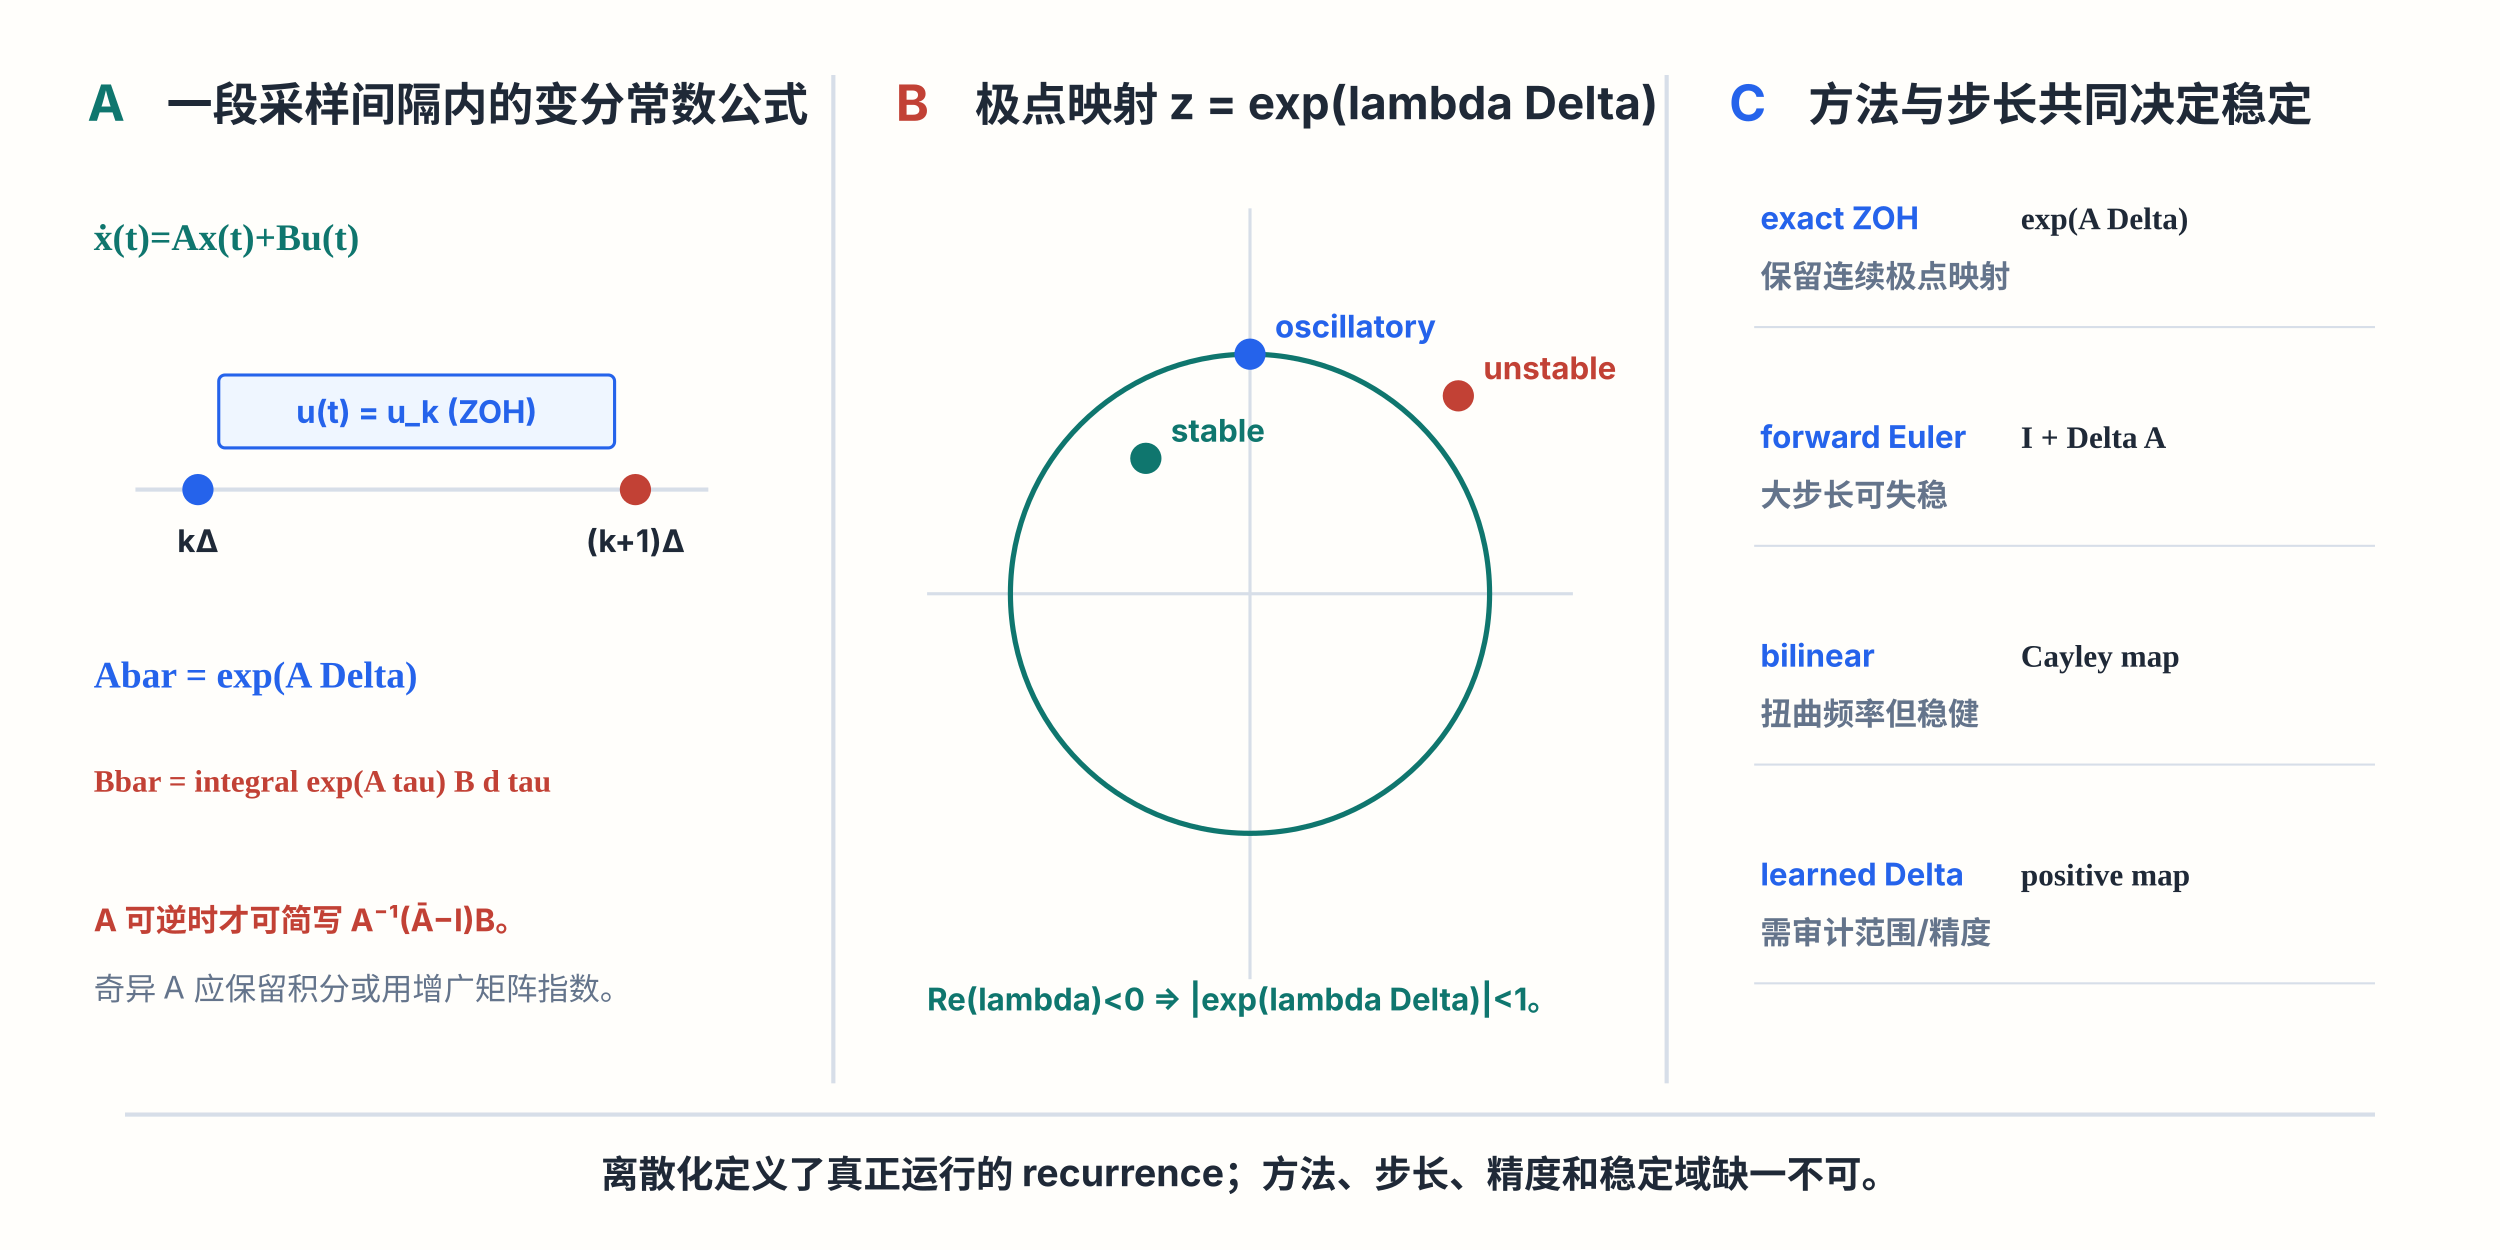
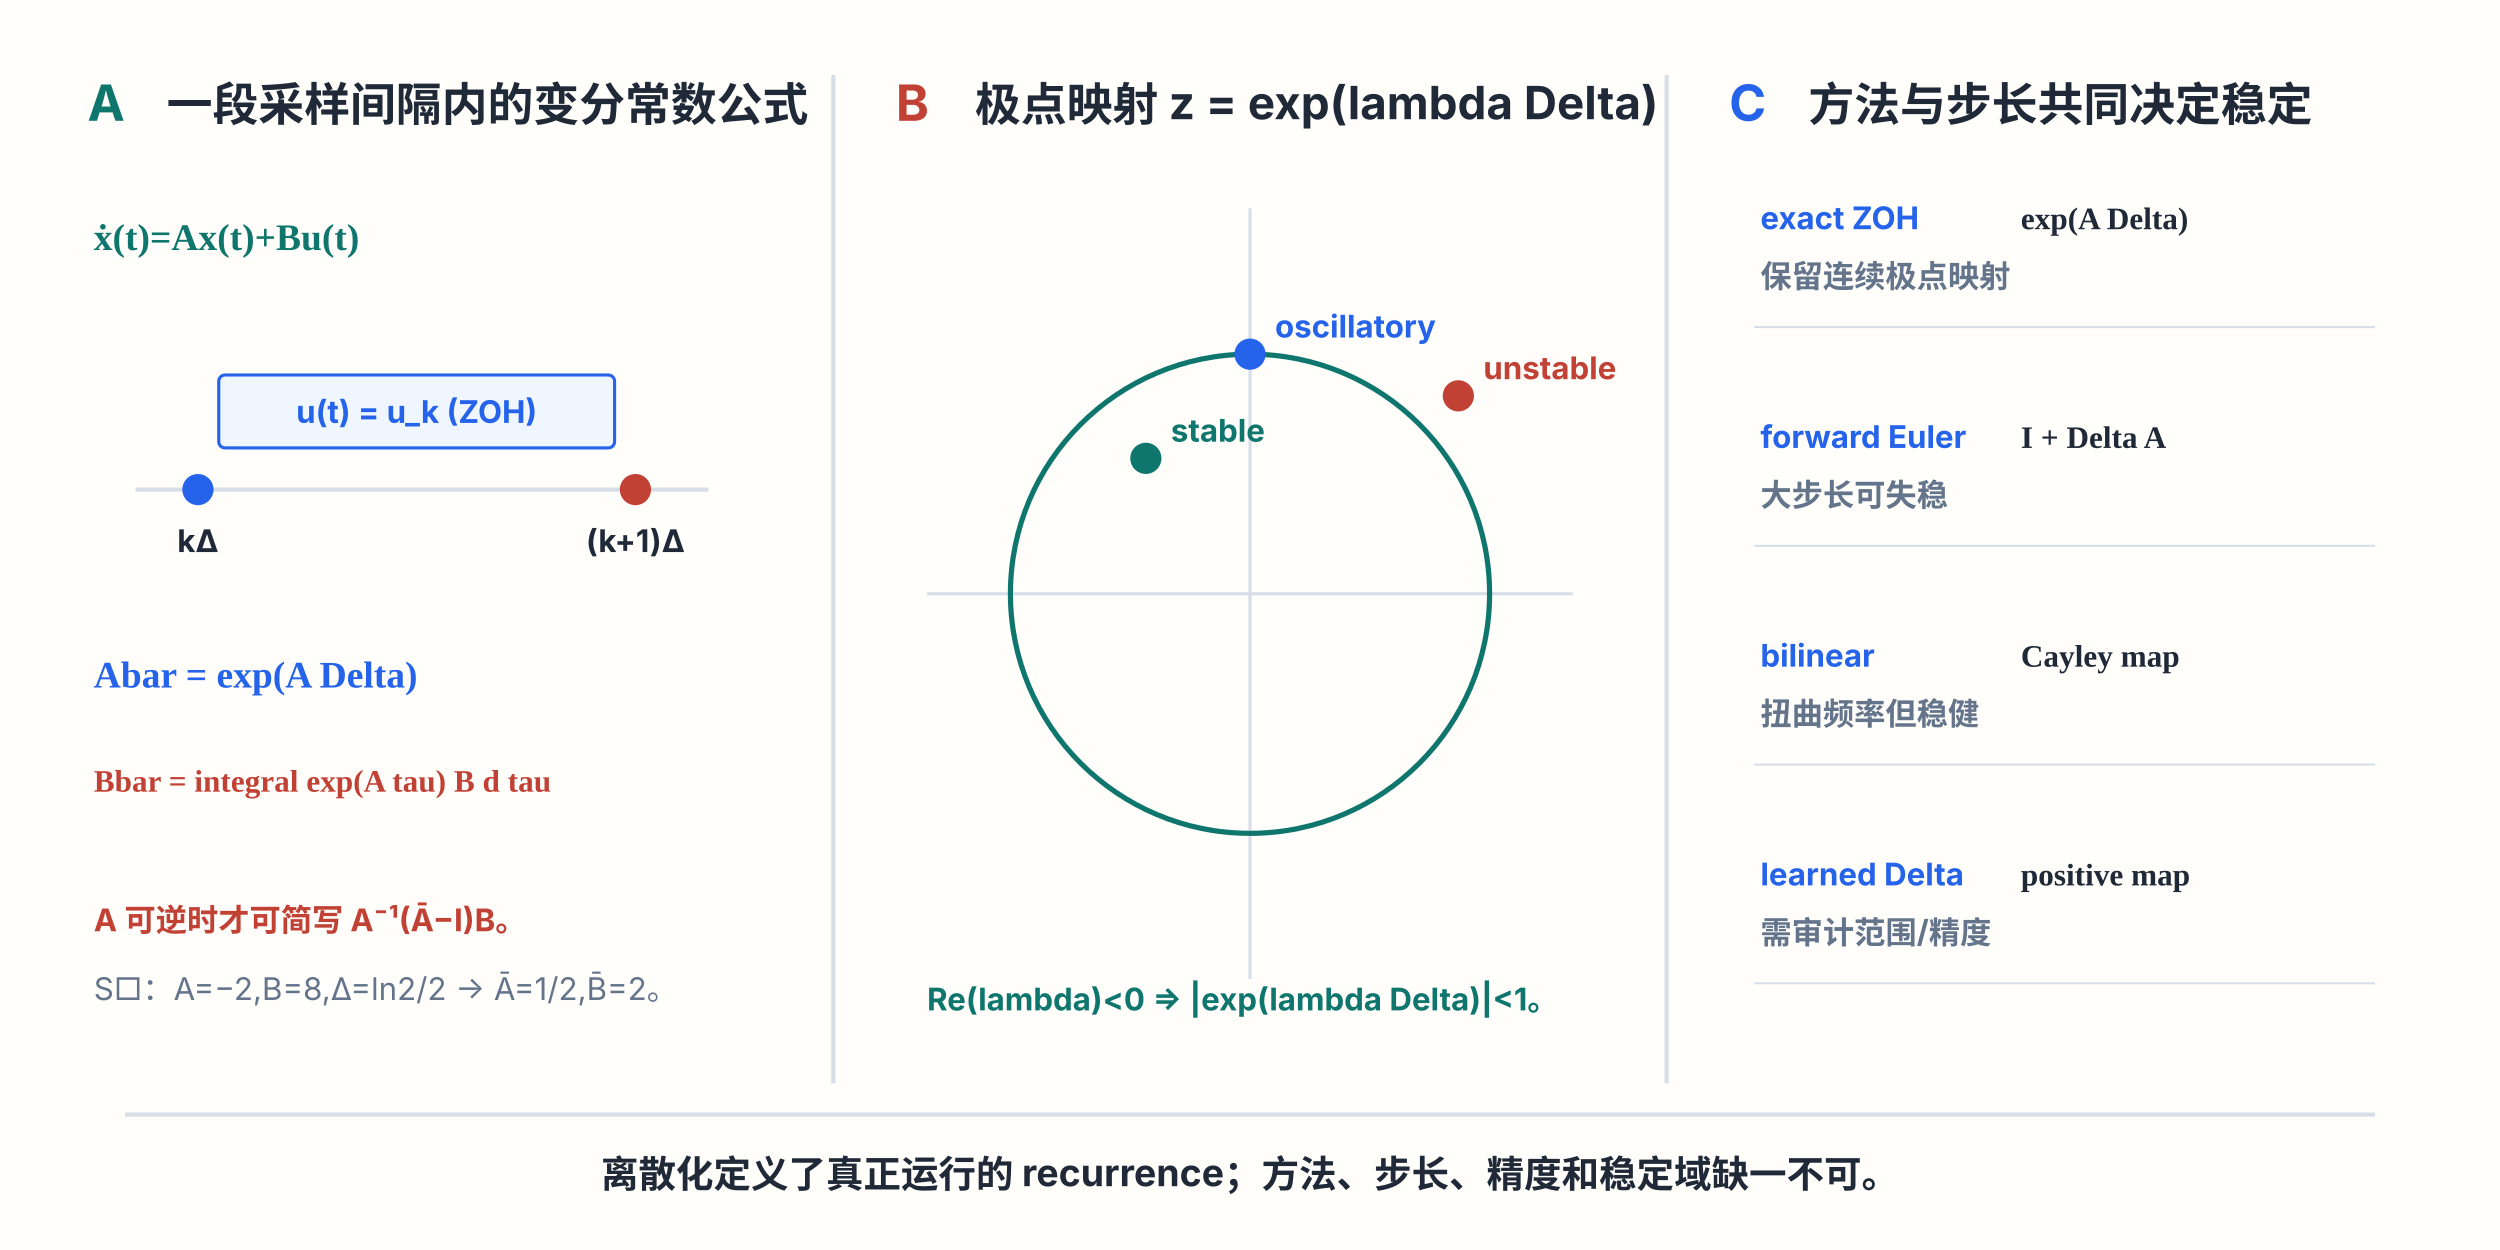
<svg xmlns="http://www.w3.org/2000/svg" width="1200" height="600" viewBox="0 0 1200 600" role="img" aria-labelledby="title desc">
  <defs>
    <marker id="a0" markerWidth="9" markerHeight="9" refX="8" refY="4.5" orient="auto">
      <path d="M0 0L9 4.5L0 9Z" fill="#0F766E" />
    </marker>
    <marker id="a1" markerWidth="9" markerHeight="9" refX="8" refY="4.5" orient="auto">
      <path d="M0 0L9 4.5L0 9Z" fill="#C24135" />
    </marker>
    <marker id="a2" markerWidth="9" markerHeight="9" refX="8" refY="4.5" orient="auto">
      <path d="M0 0L9 4.5L0 9Z" fill="#2563EB" />
    </marker>
    <marker id="a3" markerWidth="9" markerHeight="9" refX="8" refY="4.5" orient="auto">
      <path d="M0 0L9 4.5L0 9Z" fill="#1F2937" />
    </marker>
    <style>text{font-family:Inter,"PingFang SC","Noto Sans CJK SC",sans-serif}.math{font-family:STIX Two Text,"Times New Roman",serif}</style>
  </defs>
  <rect width="1200" height="600" fill="#FFFEFB" />
  <line x1="400" y1="36" x2="400" y2="520" stroke="#D7DEE8" stroke-width="2" />
  <line x1="800" y1="36" x2="800" y2="520" stroke="#D7DEE8" stroke-width="2" />
  <text x="42" y="58" font-size="24" font-weight="700" text-anchor="start" fill="#0F766E">A</text>
  <text x="80" y="58" font-size="22" font-weight="700" text-anchor="start" fill="#1F2937">一段采样间隔内的变分常数公式</text>
  <text x="45" y="120" font-size="18" font-weight="700" text-anchor="start" fill="#0F766E" class="math">ẋ(t)=Ax(t)+Bu(t)</text>
  <line x1="65" y1="235" x2="340" y2="235" stroke="#D7DEE8" stroke-width="2" />
  <circle cx="95" cy="235" r="7" fill="#2563EB" stroke="#2563EB" stroke-width="1" />
  <circle cx="305" cy="235" r="7" fill="#C24135" stroke="#C24135" stroke-width="1" />
  <text x="95" y="265" font-size="15" font-weight="650" text-anchor="middle" fill="#1F2937">kΔ</text>
  <text x="305" y="265" font-size="15" font-weight="650" text-anchor="middle" fill="#1F2937">(k+1)Δ</text>
  <rect x="105" y="180" width="190" height="35" rx="3" fill="#EFF6FF" stroke="#2563EB" stroke-width="1.5" />
  <text x="200" y="203" font-size="15" font-weight="650" text-anchor="middle" fill="#2563EB">u(t) = u_k  (ZOH)</text>
  <text x="45" y="330" font-size="18" font-weight="700" text-anchor="start" fill="#2563EB" class="math">Abar = exp(A Delta)</text>
  <text x="45" y="380" font-size="15" font-weight="700" text-anchor="start" fill="#C24135" class="math">Bbar = integral exp(A tau) B d tau</text>
  <text x="45" y="447" font-size="15" font-weight="700" text-anchor="start" fill="#C24135">A 可逆时才可简写 A⁻¹(Ā−I)B。</text>
-   <text x="45" y="480" font-size="15" font-weight="400" text-anchor="start" fill="#64748B">奇异 A 应保留积分或用增广矩阵指数。</text>
+   <text x="45" y="480" font-size="15" font-weight="400" text-anchor="start" fill="#64748B">S□：A=−2,B=8,Δ=ln2/2 → Ā=1/2,B̄=2。</text>
  <text x="430" y="58" font-size="24" font-weight="700" text-anchor="start" fill="#C24135">B</text>
  <text x="468" y="58" font-size="22" font-weight="700" text-anchor="start" fill="#1F2937">极点映射 z = exp(lambda Delta)</text>
  <line x1="445" y1="285" x2="755" y2="285" stroke="#D7DEE8" stroke-width="1.5" />
  <line x1="600" y1="100" x2="600" y2="470" stroke="#D7DEE8" stroke-width="1.5" />
  <path d="M485 285 A115 115 0 1 0 715 285 A115 115 0 1 0 485 285" fill="none" stroke="#0F766E" stroke-width="2.5" />
  <circle cx="550" cy="220" r="7" fill="#0F766E" stroke="#0F766E" stroke-width="1" />
  <text x="562" y="212" font-size="15" font-weight="650" text-anchor="start" fill="#0F766E">stable</text>
  <circle cx="700" cy="190" r="7" fill="#C24135" stroke="#C24135" stroke-width="1" />
  <text x="712" y="182" font-size="15" font-weight="650" text-anchor="start" fill="#C24135">unstable</text>
  <circle cx="600" cy="170" r="7" fill="#2563EB" stroke="#2563EB" stroke-width="1" />
  <text x="612" y="162" font-size="15" font-weight="650" text-anchor="start" fill="#2563EB">oscillatory</text>
  <text x="445" y="485" font-size="15" font-weight="700" text-anchor="start" fill="#0F766E">Re(lambda)&lt;0 =&gt; |exp(lambda Delta)|&lt;1。</text>
  <text x="830" y="58" font-size="24" font-weight="700" text-anchor="start" fill="#2563EB">C</text>
  <text x="868" y="58" font-size="22" font-weight="700" text-anchor="start" fill="#1F2937">方法与步长共同决定稳定</text>
  <text x="845" y="110" font-size="15" font-weight="700" text-anchor="start" fill="#2563EB">exact ZOH</text>
  <text x="970" y="110" font-size="15" font-weight="650" text-anchor="start" fill="#1F2937" class="math">exp(A Delta)</text>
  <text x="845" y="138" font-size="15" font-weight="650" text-anchor="start" fill="#64748B">保留连续极点映射</text>
  <line x1="842" y1="157" x2="1140" y2="157" stroke="#D7DEE8" stroke-width="1" />
  <text x="845" y="215" font-size="15" font-weight="700" text-anchor="start" fill="#2563EB">forward Euler</text>
  <text x="970" y="215" font-size="15" font-weight="650" text-anchor="start" fill="#1F2937" class="math">I + Delta A</text>
  <text x="845" y="243" font-size="15" font-weight="650" text-anchor="start" fill="#64748B">大步长可失稳</text>
  <line x1="842" y1="262" x2="1140" y2="262" stroke="#D7DEE8" stroke-width="1" />
  <text x="845" y="320" font-size="15" font-weight="700" text-anchor="start" fill="#2563EB">bilinear</text>
  <text x="970" y="320" font-size="15" font-weight="650" text-anchor="start" fill="#1F2937" class="math">Cayley map</text>
  <text x="845" y="348" font-size="15" font-weight="650" text-anchor="start" fill="#64748B">扭曲频率但稳健</text>
  <line x1="842" y1="367" x2="1140" y2="367" stroke="#D7DEE8" stroke-width="1" />
  <text x="845" y="425" font-size="15" font-weight="700" text-anchor="start" fill="#2563EB">learned Delta</text>
  <text x="970" y="425" font-size="15" font-weight="650" text-anchor="start" fill="#1F2937" class="math">positive map</text>
  <text x="845" y="453" font-size="15" font-weight="650" text-anchor="start" fill="#64748B">需审计范围/精度</text>
  <line x1="842" y1="472" x2="1140" y2="472" stroke="#D7DEE8" stroke-width="1" />
  <line x1="60" y1="535" x2="1140" y2="535" stroke="#D7DEE8" stroke-width="2" />
  <text x="600" y="570" font-size="18" font-weight="650" text-anchor="middle" fill="#1F2937">离散化定义了真正运行的 recurrence；方法、步长、精度和稳定域缺一不可。</text>
</svg>
